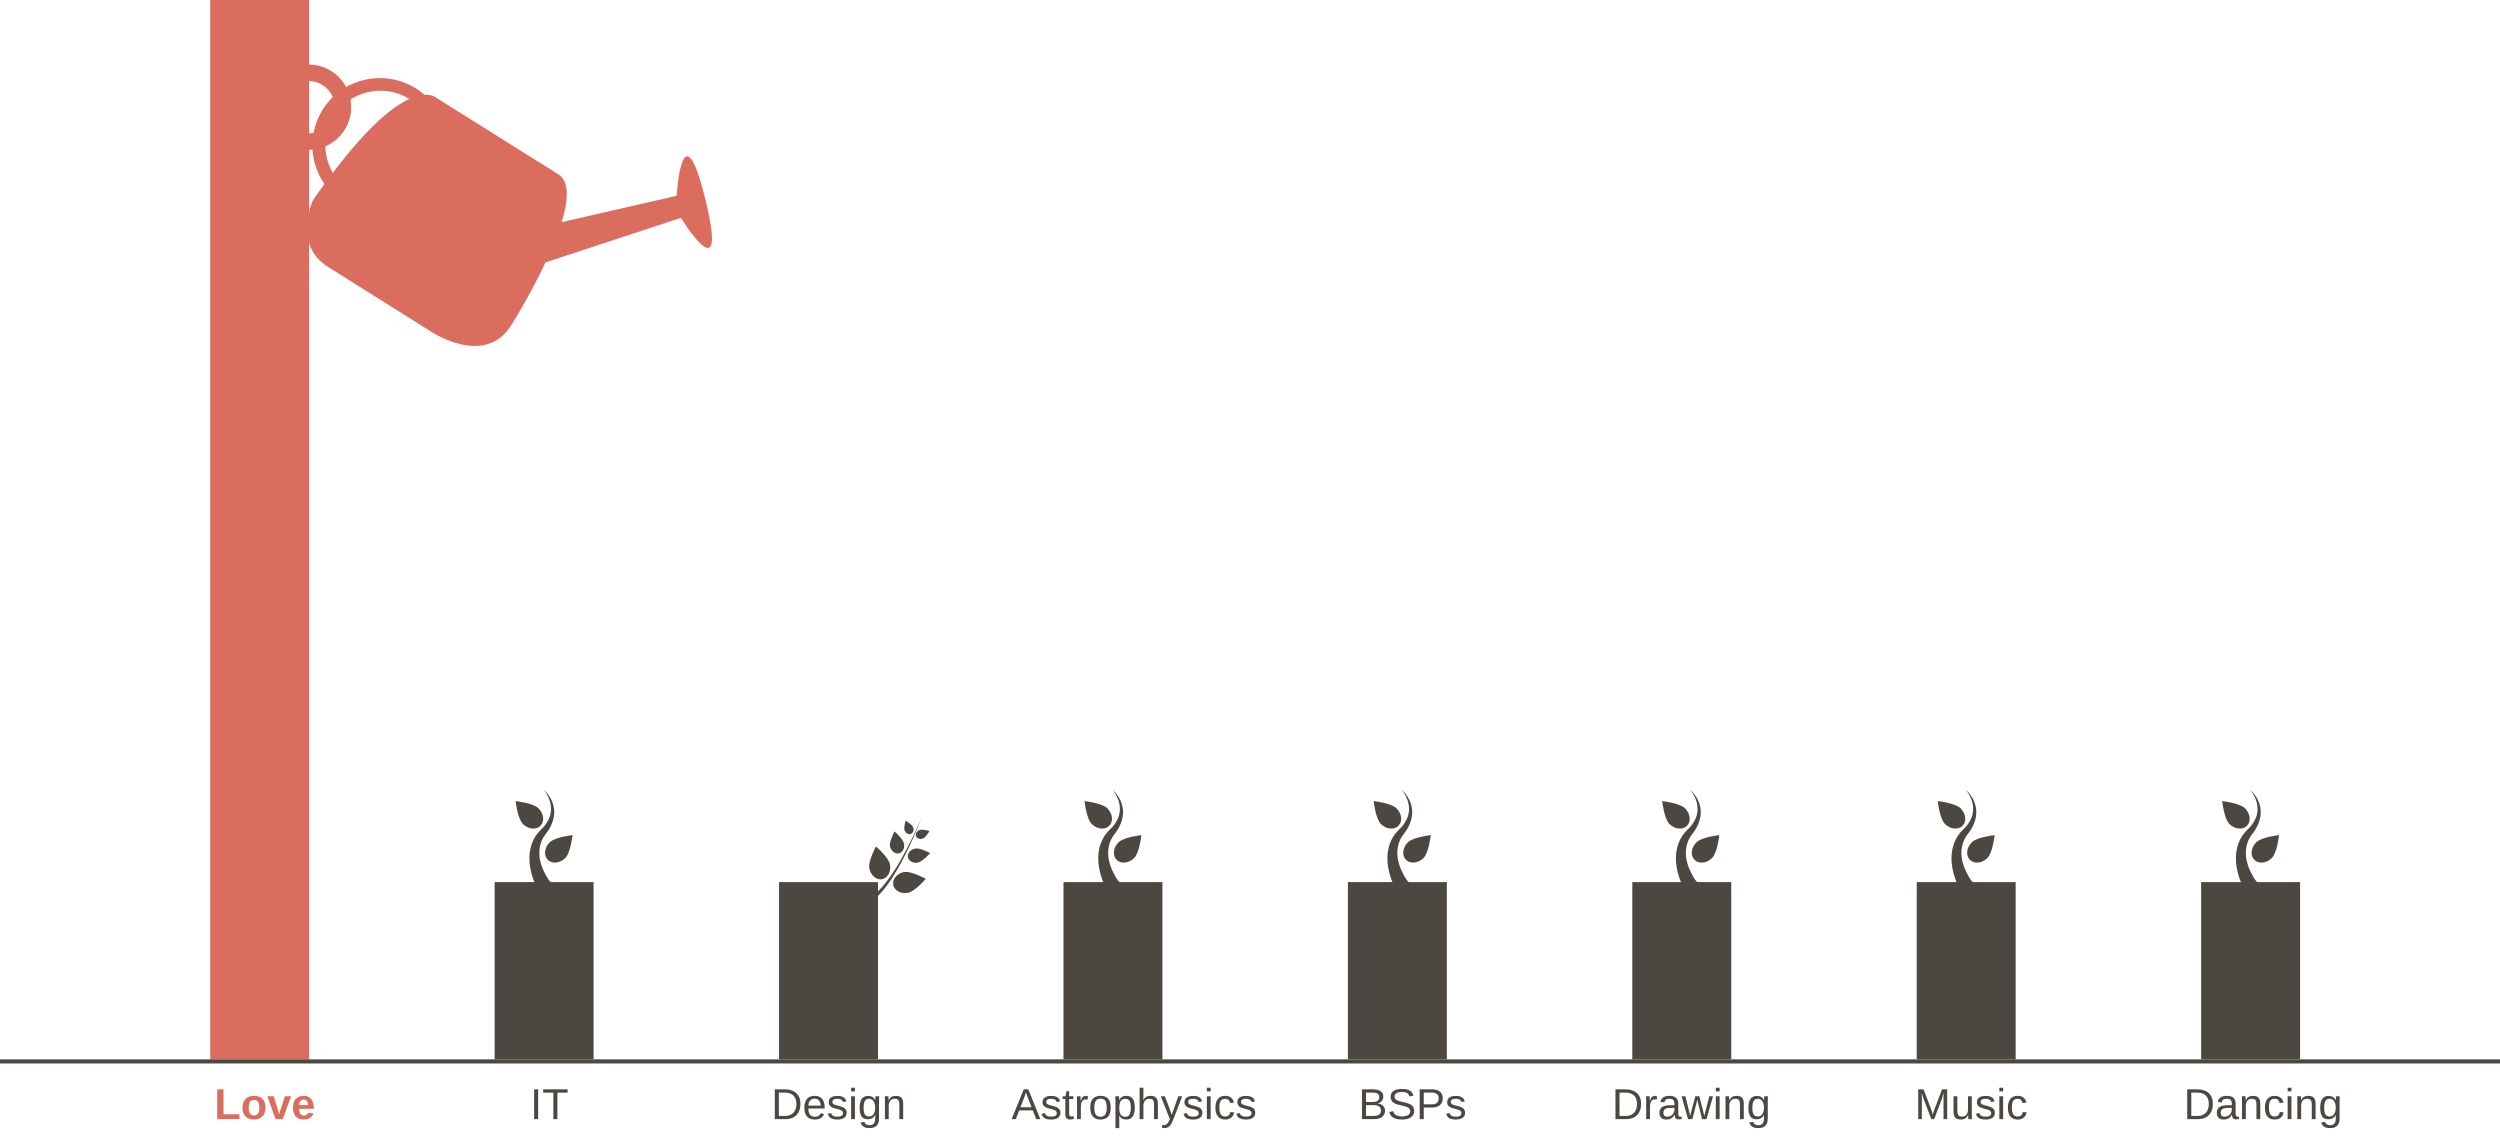
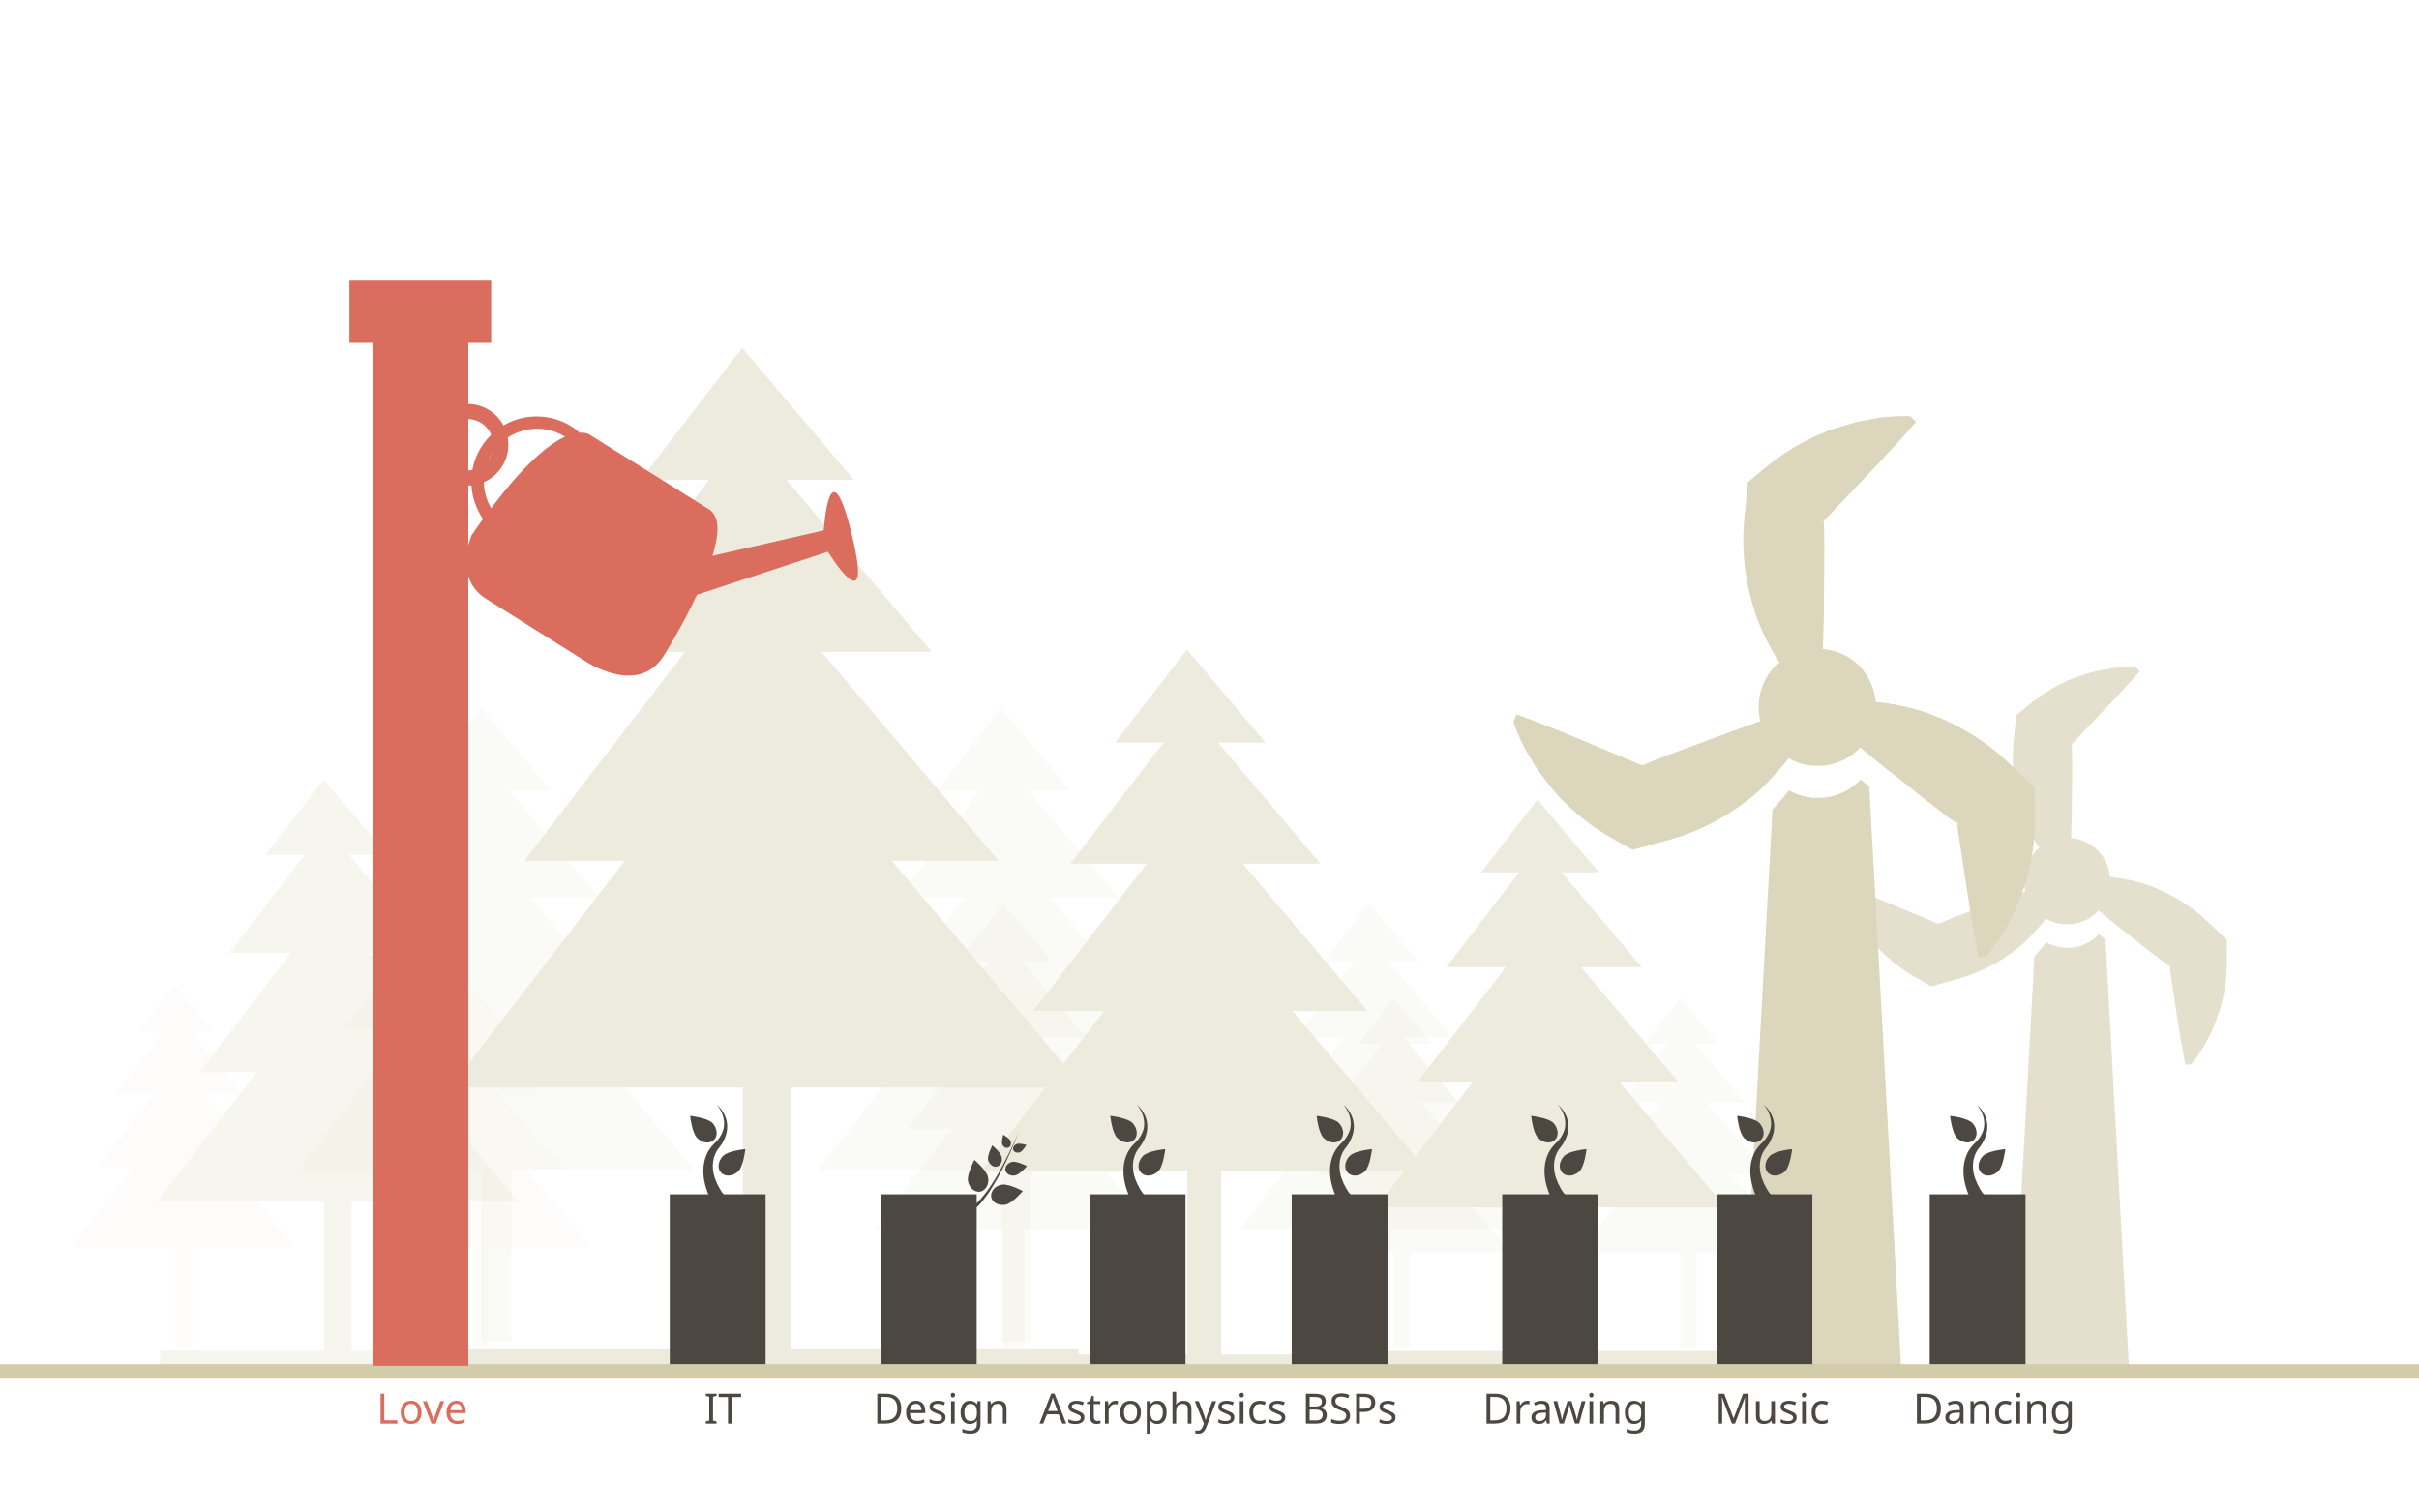
- <svg xmlns="http://www.w3.org/2000/svg" version="1.1" id="Layer_1" x="0px" y="0px" viewBox="0 0 1213 550.8" enable-background="new 0 0 1213 550.8" xml:space="preserve">
+ <svg xmlns="http://www.w3.org/2000/svg" version="1.1" id="Layer_1" x="0px" y="0px" viewBox="0 0 1280 800" enable-background="new 0 0 1280 800" xml:space="preserve">
+   <g>
+     <g opacity="0.25">
+       <g>
+         <polygon fill="#F6F5EE" points="313.6,660.8 277.5,618.1 297.6,618.1 264.2,578.7 285,578.7 257.6,546.3 270.4,546.3     249.3,521.5 230.1,546.3 243.1,546.3 218.2,578.7 238.6,578.7 208.3,618.1 227.2,618.1 194.3,660.8 249.5,660.8 249.5,712.5     258.5,712.5 258.5,660.8    " />
+       </g>
+     </g>
+     <g opacity="0.25">
+       <g>
+         <polygon fill="#F6F5EE" points="156.8,660.8 120.6,618.1 140.7,618.1 107.4,578.7 128.1,578.7 100.8,546.3 113.5,546.3     92.5,521.5 73.3,546.3 86.2,546.3 61.3,578.7 81.7,578.7 51.4,618.1 70.3,618.1 37.5,660.8 92.6,660.8 92.6,712.5 101.6,712.5     101.6,660.8    " />
+       </g>
+     </g>
+     <g>
+       <g>
+         <polygon fill="#F6F5EE" points="274.4,636 216.4,567.5 248.6,567.5 195.2,504.4 228.5,504.4 184.6,452.5 205,452.5 171.2,412.6     140.5,452.5 161.3,452.5 121.3,504.4 154,504.4 105.5,567.5 135.8,567.5 83.1,636 171.4,636 171.4,718.9 186,718.9 186,636     " />
+       </g>
+     </g>
+     <g>
+       <g>
+         <rect x="84.7" y="714.8" fill="#F6F5EE" width="188.1" height="8.1" />
+       </g>
+     </g>
+   </g>
+   <g>
+     <g opacity="0.25">
+       <g>
+         <polygon fill="#EDEBDD" points="803.8,650.3 759.2,597.5 784,597.5 742.8,548.9 768.5,548.9 734.7,508.9 750.4,508.9     724.4,478.2 700.7,508.9 716.7,508.9 686,548.9 711.1,548.9 673.7,597.5 697.1,597.5 656.5,650.3 724.6,650.3 724.6,714.1     735.8,714.1 735.8,650.3    " />
+       </g>
+     </g>
+     <g opacity="0.25">
+       <g>
+         <polygon fill="#EDEBDD" points="610.1,650.3 565.5,597.5 590.3,597.5 549.2,548.9 574.8,548.9 541,508.9 556.8,508.9     530.8,478.2 507.1,508.9 523.1,508.9 492.3,548.9 517.5,548.9 480.1,597.5 503.4,597.5 462.9,650.3 530.9,650.3 530.9,714.1     542.1,714.1 542.1,650.3    " />
+       </g>
+     </g>
+     <g>
+       <g>
+         <polygon fill="#EDEBDD" points="755.3,619.6 683.8,535 723.5,535 657.6,457.1 698.7,457.1 644.5,393 669.7,393 628,343.8     590.1,393 615.7,393 566.4,457.1 606.8,457.1 546.8,535 584.3,535 519.2,619.6 628.3,619.6 628.3,721.9 646.2,721.9 646.2,619.6        " />
+       </g>
+     </g>
+     <g>
+       <g>
+         <rect x="521.1" y="716.9" fill="#EDEBDD" width="232.3" height="10" />
+       </g>
+     </g>
+   </g>
+   <g>
+     <g opacity="0.25">
+       <g>
+         <polygon fill="#EDEBDD" points="951,662.9 916.1,621.7 935.5,621.7 903.3,583.7 923.3,583.7 896.9,552.4 909.2,552.4     888.9,528.4 870.4,552.4 882.8,552.4 858.8,583.7 878.5,583.7 849.2,621.7 867.5,621.7 835.8,662.9 889,662.9 889,712.9     897.8,712.9 897.8,662.9    " />
+       </g>
+     </g>
+     <g opacity="0.25">
+       <g>
+         <polygon fill="#EDEBDD" points="799.5,662.9 764.6,621.7 784,621.7 751.8,583.7 771.8,583.7 745.4,552.4 757.7,552.4     737.4,528.4 718.9,552.4 731.4,552.4 707.3,583.7 727,583.7 697.8,621.7 716,621.7 684.3,662.9 737.5,662.9 737.5,712.9     746.3,712.9 746.3,662.9    " />
+       </g>
+     </g>
+     <g>
+       <g>
+         <polygon fill="#EDEBDD" points="913.1,639 857.1,572.8 888.2,572.8 836.6,511.9 868.7,511.9 826.3,461.7 846.1,461.7     813.5,423.2 783.8,461.7 803.8,461.7 765.3,511.9 796.8,511.9 749.9,572.8 779.2,572.8 728.3,639 813.7,639 813.7,719 827.7,719     827.7,639    " />
+       </g>
+     </g>
+     <g>
+       <g>
+         <rect x="729.9" y="715.1" fill="#EDEBDD" width="181.7" height="7.8" />
+       </g>
+     </g>
+   </g>
+   <g>
+     <g opacity="0.25">
+       <g>
+         <polygon fill="#EDEBDD" points="642.2,619.1 578.9,544.2 614.1,544.2 555.7,475.3 592.1,475.3 544.1,418.5 566.4,418.5     529.5,374.9 495.9,418.5 518.6,418.5 475,475.3 510.7,475.3 457.6,544.2 490.8,544.2 433.2,619.1 529.8,619.1 529.8,709.7     545.7,709.7 545.7,619.1    " />
+       </g>
+     </g>
+     <g opacity="0.25">
+       <g>
+         <polygon fill="#EDEBDD" points="367.4,619.1 304,544.2 339.2,544.2 280.8,475.3 317.2,475.3 269.2,418.5 291.6,418.5     254.7,374.9 221.1,418.5 243.7,418.5 200.1,475.3 235.8,475.3 182.7,544.2 215.9,544.2 158.3,619.1 254.9,619.1 254.9,709.7     270.7,709.7 270.7,619.1    " />
+       </g>
+     </g>
+     <g>
+       <g>
+         <polygon fill="#EDEBDD" points="573.4,575.6 471.9,455.6 528.3,455.6 434.7,345 493,345 416.1,254 451.9,254 392.7,184.1     338.9,254 375.2,254 305.3,345 362.5,345 277.4,455.6 330.6,455.6 238.2,575.6 393.1,575.6 393.1,720.8 418.6,720.8 418.6,575.6        " />
+       </g>
+     </g>
+     <g>
+       <g>
+         <rect x="241" y="713.8" fill="#EDEBDD" width="329.7" height="14.1" />
+       </g>
+     </g>
+   </g>
+   <g>
+     <g>
+       <g>
+         <path fill="#E5E0CD" d="M1110.2,494.9c-7.4,7.5-18.7,8.7-27.5,3.8c-0.3,0.4-0.6,0.8-0.9,1.3c-1.7,2.2-3.5,4.1-5.3,6.1     l-11.9,216.7h61.9l-12.4-225.6c-1.1-0.9-2.3-1.8-3.5-2.8C1110.5,494.6,1110.4,494.8,1110.2,494.9z" />
+       </g>
+     </g>
+     <g>
+       <g>
+         <path fill="#E5E0CD" d="M1095.5,394.8c0.3-0.3,0.6-0.6,0.9-0.9c0-0.4,0-0.8,0-1.2L1095.5,394.8z" />
+       </g>
+     </g>
+     <g>
+       <g>
+         <path fill="#E5E0CD" d="M1148.1,510.2c0.1,0.4,0.1,0.8,0.2,1.2c0.3,0.2,0.6,0.5,1,0.8L1148.1,510.2z" />
+       </g>
+     </g>
+     <g>
+       <g>
+         <path fill="#E5E0CD" d="M1178.4,497.5l-10.4-9.9c-8.8-8.3-19.1-14.5-30.9-19c-5.9-2.1-12.4-3.5-19.3-4.3c-0.4,0-0.9-0.1-1.3-0.1     c-0.5-5.2-2.6-10.4-6.7-14.3c-3.9-3.8-8.8-5.9-13.9-6.3c0.1-5,0.4-10,0.4-15c0-11.6,0.4-23.2,0-34.8c-0.3,0.4-0.6,0.6-0.9,0.9     l0.9-2.1c0,0.4,0,0.8,0,1.2c12-12.8,24.4-25.3,36-38.6l-2.2-2.2c-6.7-0.2-12.4,0.5-17.7,1.6c-5.4,0.9-10.2,2.6-14.9,4.2     c-9.2,3.7-17.1,8.5-24,14.3l-6.6,5.5l-1.4,14.2c-1.2,12,0.2,24,3.9,36c1.9,6,4.8,11.9,8.3,17.9c0.4,0.7,1,1.4,1.5,2.1     c-0.6,0.5-1.2,0.8-1.7,1.4c-5.7,5.8-7.7,14-5.8,21.5c-4.5,1.6-9.1,3.1-13.6,4.8c-10.8,4.1-21.8,7.9-32.5,12.4     c-16.3-6.7-32.3-13.8-48.9-19.8l-1.3,2.9c2.2,6.2,4.8,11.4,7.8,16c2.9,4.7,6.1,8.5,9.3,12.4c6.7,7.3,14,13,21.9,17.4l7.5,4.2     l13.8-3.8c11.7-3.2,22.4-8.7,32.2-16.5c2.9-2.4,5.7-5.1,8.4-8.1c1.8-2,3.6-3.9,5.3-6.1c0.3-0.4,0.6-0.8,0.9-1.3     c8.8,5,20.2,3.8,27.5-3.8c0.1-0.2,0.2-0.3,0.4-0.5c1.2,0.9,2.3,1.9,3.5,2.8c2.3,1.9,4.4,3.7,6.7,5.5c9.2,7.1,18.1,14.6,27.5,21.3     c-0.1-0.4-0.1-0.8-0.2-1.2l1.1,2c-0.3-0.2-0.6-0.5-1-0.8c2.7,17.4,5,34.9,8.4,52.1l3.1-0.4c4.2-5.1,7.2-10.1,9.6-14.9     c2.5-4.9,4.1-9.7,5.7-14.4c2.8-9.4,3.8-18.7,3.5-27.8L1178.4,497.5z" />
+       </g>
+     </g>
+   </g>
+   <g>
+     <g>
+       <g>
+         <path fill="#DCD6BC" d="M983.9,413.2c-10,10.2-25.4,11.8-37.4,5.1c-0.4,0.6-0.8,1.1-1.3,1.8c-2.3,3-4.8,5.6-7.3,8.3l-16.1,294.4     h84.1l-16.8-306.5c-1.6-1.2-3.1-2.5-4.7-3.8C984.2,412.7,984.1,413,983.9,413.2z" />
+       </g>
+     </g>
+     <g>
+       <g>
+         <path fill="#DCD6BC" d="M963.9,277.1c0.4-0.4,0.8-0.8,1.3-1.3c0-0.5,0-1,0-1.6L963.9,277.1z" />
+       </g>
+     </g>
+     <g>
+       <g>
+         <path fill="#DCD6BC" d="M1035.4,434c0.1,0.6,0.1,1.1,0.3,1.7c0.4,0.3,0.8,0.7,1.3,1L1035.4,434z" />
+       </g>
+     </g>
+     <g>
+       <g>
+         <path fill="#DCD6BC" d="M1076.5,416.7l-14.1-13.4c-11.9-11.2-25.9-19.8-41.9-25.7c-8-2.9-16.8-4.8-26.2-5.9     c-0.6,0-1.2-0.1-1.7-0.1c-0.7-7.1-3.6-14.1-9.1-19.5c-5.3-5.2-12-8-18.9-8.6c0.1-6.8,0.5-13.6,0.5-20.4c0-15.7,0.5-31.5,0-47.3     c-0.4,0.5-0.8,0.8-1.3,1.3l1.2-2.9c0,0.6,0,1.1,0,1.6c16.3-17.4,33.2-34.4,48.9-52.5l-3-3c-9-0.3-16.9,0.6-24.1,2.2     c-7.3,1.3-13.8,3.6-20.2,5.8c-12.5,5-23.2,11.5-32.7,19.4l-9,7.5l-1.9,19.4c-1.6,16.3,0.3,32.6,5.4,48.8     c2.6,8.1,6.5,16.2,11.3,24.4c0.6,1,1.4,1.9,2,2.8c-0.8,0.7-1.6,1.1-2.3,1.9c-7.8,7.9-10.4,19.1-7.9,29.2     c-6.1,2.2-12.3,4.3-18.4,6.6c-14.7,5.6-29.6,10.7-44.1,16.8c-22.1-9.1-43.9-18.8-66.5-27l-1.7,3.9c2.9,8.5,6.6,15.5,10.5,21.7     c3.9,6.4,8.3,11.6,12.6,16.8c9.1,9.9,19.1,17.6,29.8,23.6l10.1,5.7l18.8-5.1c15.8-4.3,30.4-11.9,43.8-22.4c4-3.2,7.8-7,11.4-10.9     c2.5-2.7,4.9-5.4,7.3-8.3c0.4-0.6,0.9-1.1,1.3-1.8c12,6.8,27.4,5.1,37.4-5.1c0.2-0.2,0.3-0.4,0.5-0.6c1.6,1.3,3.2,2.5,4.7,3.8     c3.1,2.6,6,5.1,9.1,7.5c12.5,9.6,24.6,19.8,37.4,29c-0.1-0.6-0.2-1.1-0.3-1.7l1.6,2.7c-0.5-0.3-0.9-0.7-1.3-1     c3.7,23.6,6.8,47.4,11.4,70.8l4.3-0.6c5.7-6.9,9.8-13.7,13.1-20.2c3.4-6.6,5.6-13.1,7.8-19.6c3.7-12.8,5.2-25.4,4.7-37.7     L1076.5,416.7z" />
+       </g>
+     </g>
+   </g>
  <g id="interested-in-dancing">
-     <rect x="1068" y="428" fill="#4D4741" width="48" height="86" />
-     <g>
-       <text transform="matrix(1 0 0 1 1059.527 543)" fill="#4D4741" font-family="Segoe UI, Calibri, Arial, san-serif" font-size="21">Dancing</text>
-     </g>
-     <g>
-       <g>
-         <g>
-           <g>
-             <path fill="#4D4741" d="M1096.1,429l-1.5-1.6c-1-1.3-2-3.1-2.8-4.8c-0.8-1.7-1.4-3.5-1.8-5.4c-0.7-3.7-0.3-7.5,1.6-10.8       c0.5-0.9,1-1.5,1.7-2.4c0.7-0.9,1.3-1.9,1.8-2.9c1-2,1.7-4.2,1.8-6.5c0.2-4.6-2.1-8.7-5.2-11.5c2.7,3.2,4.2,7.5,3.5,11.4       c-0.3,1.9-1.2,3.7-2.3,5.3c-0.6,0.8-1.2,1.6-1.9,2.2c-0.7,0.7-1.6,1.6-2.3,2.5c-2.9,3.7-4.1,8.6-3.8,13.3       c0.1,2.3,0.6,4.6,1.2,6.8c0.5,1.6,1,3.1,1.7,4.6h-5.8v2.4h19.3v-2.4h-5C1096.2,429.3,1096.2,429.2,1096.1,429z" />
-           </g>
-         </g>
-         <g>
-           <g>
-             <path fill="#4D4741" d="M1094.7,408.7c-2.6,2.6-3,6.4-0.9,8.5c2.1,2.1,5.9,1.7,8.5-0.9c2.6-2.6,3.5-11.1,3.5-11.1       S1097.3,406.1,1094.7,408.7z" />
-           </g>
-         </g>
-         <g>
-           <g>
-             <path fill="#4D4741" d="M1090.2,400.7c2.1-2.1,1.7-5.9-0.9-8.5c-2.6-2.6-11.1-3.5-11.1-3.5s0.9,8.5,3.5,11.1       C1084.3,402.4,1088.1,402.8,1090.2,400.7z" />
+     <rect x="1021.1" y="632.1" fill="#4D4741" width="50.7" height="90.8" />
+     <g>
+       <text transform="matrix(1 0 0 1 1012.175 753.4795)" fill="#4D4741" font-family="'Calibri-Light'" font-size="22.16">Dancing</text>
+     </g>
+     <g>
+       <g>
+         <g>
+           <g>
+             <path fill="#4D4741" d="M1050.8,633.2l-1.6-1.7c-1.1-1.4-2.1-3.3-3-5.1c-0.8-1.8-1.5-3.7-1.9-5.7c-0.7-3.9-0.3-7.9,1.7-11.4       c0.5-0.9,1.1-1.6,1.8-2.5c0.7-0.9,1.4-2,1.9-3.1c1.1-2.1,1.8-4.4,1.9-6.9c0.2-4.9-2.2-9.2-5.5-12.1c2.8,3.4,4.4,7.9,3.7,12       c-0.3,2-1.3,3.9-2.4,5.6c-0.6,0.8-1.3,1.7-2,2.3c-0.7,0.7-1.7,1.7-2.4,2.6c-3.1,3.9-4.3,9.1-4,14c0.1,2.4,0.6,4.9,1.3,7.2       c0.5,1.7,1.1,3.3,1.8,4.9h-6.1v2.5h20.4v-2.5h-5.3C1050.9,633.5,1050.9,633.4,1050.8,633.2z" />
+           </g>
+         </g>
+         <g>
+           <g>
+             <path fill="#4D4741" d="M1049.3,611.8c-2.7,2.7-3.2,6.8-0.9,9s6.2,1.8,9-0.9c2.7-2.7,3.7-11.7,3.7-11.7S1052,609,1049.3,611.8z       " />
+           </g>
+         </g>
+         <g>
+           <g>
+             <path fill="#4D4741" d="M1044.5,603.3c2.2-2.2,1.8-6.2-0.9-9c-2.7-2.7-11.7-3.7-11.7-3.7s0.9,9,3.7,11.7       S1042.3,605.5,1044.5,603.3z" />
          </g>
        </g>
      </g>
    </g>
  </g>
  <g id="interested-in-music">
-     <rect x="930" y="428" fill="#4D4741" width="48" height="86" />
-     <g>
-       <text transform="matrix(1 0 0 1 929 543)" fill="#4D4741" font-family="Segoe UI, Calibri, Arial, san-serif" font-size="21">Music</text>
-     </g>
-     <g>
-       <g>
-         <g>
-           <g>
-             <path fill="#4D4741" d="M958.1,429l-1.5-1.6c-1-1.3-2-3.1-2.8-4.8c-0.8-1.7-1.4-3.5-1.8-5.4c-0.7-3.7-0.3-7.5,1.6-10.8       c0.5-0.9,1-1.5,1.7-2.4c0.7-0.9,1.3-1.9,1.8-2.9c1-2,1.7-4.2,1.8-6.5c0.2-4.6-2.1-8.7-5.2-11.5c2.7,3.2,4.2,7.5,3.5,11.4       c-0.3,1.9-1.2,3.7-2.3,5.3c-0.6,0.8-1.2,1.6-1.9,2.2c-0.7,0.7-1.6,1.6-2.3,2.5c-2.9,3.7-4.1,8.6-3.8,13.3       c0.1,2.3,0.6,4.6,1.2,6.8c0.5,1.6,1,3.1,1.7,4.6H944v2.4h19.3v-2.4h-5C958.2,429.3,958.2,429.2,958.1,429z" />
-           </g>
-         </g>
-         <g>
-           <g>
-             <path fill="#4D4741" d="M956.7,408.7c-2.6,2.6-3,6.4-0.9,8.5c2.1,2.1,5.9,1.7,8.5-0.9c2.6-2.6,3.5-11.1,3.5-11.1       S959.3,406.1,956.7,408.7z" />
-           </g>
-         </g>
-         <g>
-           <g>
-             <path fill="#4D4741" d="M952.2,400.7c2.1-2.1,1.7-5.9-0.9-8.5c-2.6-2.6-11.1-3.5-11.1-3.5s0.9,8.5,3.5,11.1       C946.3,402.4,950.1,402.8,952.2,400.7z" />
+     <rect x="908.3" y="632.1" fill="#4D4741" width="50.7" height="90.8" />
+     <g>
+       <text transform="matrix(1 0 0 1 907.2908 753.4795)" fill="#4D4741" font-family="'Calibri-Light'" font-size="22.16">Music</text>
+     </g>
+     <g>
+       <g>
+         <g>
+           <g>
+             <path fill="#4D4741" d="M938,633.2l-1.6-1.7c-1.1-1.4-2.1-3.3-3-5.1c-0.8-1.8-1.5-3.7-1.9-5.7c-0.7-3.9-0.3-7.9,1.7-11.4       c0.5-0.9,1.1-1.6,1.8-2.5c0.7-0.9,1.4-2,1.9-3.1c1.1-2.1,1.8-4.4,1.9-6.9c0.2-4.9-2.2-9.2-5.5-12.1c2.8,3.4,4.4,7.9,3.7,12       c-0.3,2-1.3,3.9-2.4,5.6c-0.6,0.8-1.3,1.7-2,2.3c-0.7,0.7-1.7,1.7-2.4,2.6c-3.1,3.9-4.3,9.1-4,14c0.1,2.4,0.6,4.9,1.3,7.2       c0.5,1.7,1.1,3.3,1.8,4.9h-6.1v2.5h20.4v-2.5h-5.3C938.1,633.5,938.1,633.4,938,633.2z" />
+           </g>
+         </g>
+         <g>
+           <g>
+             <path fill="#4D4741" d="M936.5,611.8c-2.7,2.7-3.2,6.8-0.9,9c2.2,2.2,6.2,1.8,9-0.9c2.7-2.7,3.7-11.7,3.7-11.7       S939.3,609,936.5,611.8z" />
+           </g>
+         </g>
+         <g>
+           <g>
+             <path fill="#4D4741" d="M931.8,603.3c2.2-2.2,1.8-6.2-0.9-9c-2.7-2.7-11.7-3.7-11.7-3.7s0.9,9,3.7,11.7       S929.6,605.5,931.8,603.3z" />
          </g>
        </g>
      </g>
    </g>
  </g>
  <g id="interested-in-drawing">
-     <rect x="792" y="428" fill="#4D4741" width="48" height="86" />
-     <g>
-       <text transform="matrix(1 0 0 1 782.1064 543)" fill="#4D4741" font-family="Segoe UI, Calibri, Arial, san-serif" font-size="21">Drawing</text>
-     </g>
-     <g>
-       <g>
-         <g>
-           <g>
-             <path fill="#4D4741" d="M824.4,429l-1.5-1.6c-1-1.3-2-3.1-2.8-4.8c-0.8-1.7-1.4-3.5-1.8-5.4c-0.7-3.7-0.3-7.5,1.6-10.8       c0.5-0.9,1-1.5,1.7-2.4c0.7-0.9,1.3-1.9,1.8-2.9c1-2,1.7-4.2,1.8-6.5c0.2-4.6-2.1-8.7-5.2-11.5c2.7,3.2,4.2,7.5,3.5,11.4       c-0.3,1.9-1.2,3.7-2.3,5.3c-0.6,0.8-1.2,1.6-1.9,2.2c-0.7,0.7-1.6,1.6-2.3,2.5c-2.9,3.7-4.1,8.6-3.8,13.3       c0.1,2.3,0.6,4.6,1.2,6.8c0.5,1.6,1,3.1,1.7,4.6h-5.8v2.4h19.3v-2.4h-5C824.6,429.3,824.5,429.2,824.4,429z" />
-           </g>
-         </g>
-         <g>
-           <g>
-             <path fill="#4D4741" d="M823.1,408.7c-2.6,2.6-3,6.4-0.9,8.5c2.1,2.1,5.9,1.7,8.5-0.9c2.6-2.6,3.5-11.1,3.5-11.1       S825.7,406.1,823.1,408.7z" />
-           </g>
-         </g>
-         <g>
-           <g>
-             <path fill="#4D4741" d="M818.5,400.7c2.1-2.1,1.7-5.9-0.9-8.5c-2.6-2.6-11.1-3.5-11.1-3.5s0.9,8.5,3.5,11.1       C812.6,402.4,816.4,402.8,818.5,400.7z" />
+     <rect x="794.9" y="632.1" fill="#4D4741" width="50.7" height="90.8" />
+     <g>
+       <text transform="matrix(1 0 0 1 784.4384 753.4795)" fill="#4D4741" font-family="'Calibri-Light'" font-size="22.16">Drawing</text>
+     </g>
+     <g>
+       <g>
+         <g>
+           <g>
+             <path fill="#4D4741" d="M829.1,633.2l-1.6-1.7c-1.1-1.4-2.1-3.3-3-5.1c-0.8-1.8-1.5-3.7-1.9-5.7c-0.7-3.9-0.3-7.9,1.7-11.4       c0.5-0.9,1.1-1.6,1.8-2.5c0.7-0.9,1.4-2,1.9-3.1c1.1-2.1,1.8-4.4,1.9-6.9c0.2-4.9-2.2-9.2-5.5-12.1c2.8,3.4,4.4,7.9,3.7,12       c-0.3,2-1.3,3.9-2.4,5.6c-0.6,0.8-1.3,1.7-2,2.3c-0.7,0.7-1.7,1.7-2.4,2.6c-3.1,3.9-4.3,9.1-4,14c0.1,2.4,0.6,4.9,1.3,7.2       c0.5,1.7,1.1,3.3,1.8,4.9h-6.1v2.5h20.4v-2.5h-5.3C829.3,633.5,829.2,633.4,829.1,633.2z" />
+           </g>
+         </g>
+         <g>
+           <g>
+             <path fill="#4D4741" d="M827.7,611.8c-2.7,2.7-3.2,6.8-0.9,9c2.2,2.2,6.2,1.8,9-0.9c2.7-2.7,3.7-11.7,3.7-11.7       S830.4,609,827.7,611.8z" />
+           </g>
+         </g>
+         <g>
+           <g>
+             <path fill="#4D4741" d="M822.8,603.3c2.2-2.2,1.8-6.2-0.9-9c-2.7-2.7-11.7-3.7-11.7-3.7s0.9,9,3.7,11.7       S820.6,605.5,822.8,603.3z" />
          </g>
        </g>
      </g>
    </g>
  </g>
  <g id="interested-in-bsps">
-     <rect x="654" y="428" fill="#4D4741" width="48" height="86" />
-     <g>
-       <text transform="matrix(1 0 0 1 659.1064 543)" fill="#4D4741" font-family="Segoe UI, Calibri, Arial, san-serif" font-size="21">BSPs</text>
-     </g>
-     <g>
-       <g>
-         <g>
-           <g>
-             <path fill="#4D4741" d="M684.4,429l-1.5-1.6c-1-1.3-2-3.1-2.8-4.8c-0.8-1.7-1.4-3.5-1.8-5.4c-0.7-3.7-0.3-7.5,1.6-10.8       c0.5-0.9,1-1.5,1.7-2.4c0.7-0.9,1.3-1.9,1.8-2.9c1-2,1.7-4.2,1.8-6.5c0.2-4.6-2.1-8.7-5.2-11.5c2.7,3.2,4.2,7.5,3.5,11.4       c-0.3,1.9-1.2,3.7-2.3,5.3c-0.6,0.8-1.2,1.6-1.9,2.2c-0.7,0.7-1.6,1.6-2.3,2.5c-2.9,3.7-4.1,8.6-3.8,13.3       c0.1,2.3,0.6,4.6,1.2,6.8c0.5,1.6,1,3.1,1.7,4.6h-5.8v2.4h19.3v-2.4h-5C684.6,429.3,684.5,429.2,684.4,429z" />
-           </g>
-         </g>
-         <g>
-           <g>
-             <path fill="#4D4741" d="M683.1,408.7c-2.6,2.6-3,6.4-0.9,8.5c2.1,2.1,5.9,1.7,8.5-0.9c2.6-2.6,3.5-11.1,3.5-11.1       S685.7,406.1,683.1,408.7z" />
-           </g>
-         </g>
-         <g>
-           <g>
-             <path fill="#4D4741" d="M678.5,400.7c2.1-2.1,1.7-5.9-0.9-8.5c-2.6-2.6-11.1-3.5-11.1-3.5s0.9,8.5,3.5,11.1       C672.6,402.4,676.4,402.8,678.5,400.7z" />
+     <rect x="683.5" y="632.1" fill="#4D4741" width="50.7" height="90.8" />
+     <g>
+       <text transform="matrix(1 0 0 1 688.8615 753.4795)" fill="#4D4741" font-family="'Calibri-Light'" font-size="22.16">BSPs</text>
+     </g>
+     <g>
+       <g>
+         <g>
+           <g>
+             <path fill="#4D4741" d="M715.6,633.2l-1.6-1.7c-1.1-1.4-2.1-3.3-3-5.1c-0.8-1.8-1.5-3.7-1.9-5.7c-0.7-3.9-0.3-7.9,1.7-11.4       c0.5-0.9,1.1-1.6,1.8-2.5c0.7-0.9,1.4-2,1.9-3.1c1.1-2.1,1.8-4.4,1.9-6.9c0.2-4.9-2.2-9.2-5.5-12.1c2.8,3.4,4.4,7.9,3.7,12       c-0.3,2-1.3,3.9-2.4,5.6c-0.6,0.8-1.3,1.7-2,2.3c-0.7,0.7-1.7,1.7-2.4,2.6c-3.1,3.9-4.3,9.1-4,14c0.1,2.4,0.6,4.9,1.3,7.2       c0.5,1.7,1.1,3.3,1.8,4.9h-6.1v2.5H721v-2.5h-5.3C715.8,633.5,715.7,633.4,715.6,633.2z" />
+           </g>
+         </g>
+         <g>
+           <g>
+             <path fill="#4D4741" d="M714.2,611.8c-2.7,2.7-3.2,6.8-0.9,9c2.2,2.2,6.2,1.8,9-0.9c2.7-2.7,3.7-11.7,3.7-11.7       S716.9,609,714.2,611.8z" />
+           </g>
+         </g>
+         <g>
+           <g>
+             <path fill="#4D4741" d="M709.3,603.3c2.2-2.2,1.8-6.2-0.9-9c-2.7-2.7-11.7-3.7-11.7-3.7s0.9,9,3.7,11.7       S707.1,605.5,709.3,603.3z" />
          </g>
        </g>
      </g>
    </g>
  </g>
  <g id="interested-in-astrophysics">
-     <rect x="516" y="428" fill="#4D4741" width="48" height="86" />
-     <g>
-       <text transform="matrix(1 0 0 1 490.7896 543)" fill="#4D4741" font-family="Segoe UI, Calibri, Arial, san-serif" font-size="21">Astrophysics</text>
-     </g>
-     <g>
-       <g>
-         <g>
-           <g>
-             <path fill="#4D4741" d="M544.1,429l-1.5-1.6c-1-1.3-2-3.1-2.8-4.8c-0.8-1.7-1.4-3.5-1.8-5.4c-0.7-3.7-0.3-7.5,1.6-10.8       c0.5-0.9,1-1.5,1.7-2.4c0.7-0.9,1.3-1.9,1.8-2.9c1-2,1.7-4.2,1.8-6.5c0.2-4.6-2.1-8.7-5.2-11.5c2.7,3.2,4.2,7.5,3.5,11.4       c-0.3,1.9-1.2,3.7-2.3,5.3c-0.6,0.8-1.2,1.6-1.9,2.2c-0.7,0.7-1.6,1.6-2.3,2.5c-2.9,3.7-4.1,8.6-3.8,13.3       c0.1,2.3,0.6,4.6,1.2,6.8c0.5,1.6,1,3.1,1.7,4.6H530v2.4h19.3v-2.4h-5C544.2,429.3,544.2,429.2,544.1,429z" />
-           </g>
-         </g>
-         <g>
-           <g>
-             <path fill="#4D4741" d="M542.7,408.7c-2.6,2.6-3,6.4-0.9,8.5c2.1,2.1,5.9,1.7,8.5-0.9c2.6-2.6,3.5-11.1,3.5-11.1       S545.3,406.1,542.7,408.7z" />
-           </g>
-         </g>
-         <g>
-           <g>
-             <path fill="#4D4741" d="M538.2,400.7c2.1-2.1,1.7-5.9-0.9-8.5c-2.6-2.6-11.1-3.5-11.1-3.5s0.9,8.5,3.5,11.1       C532.3,402.4,536.1,402.8,538.2,400.7z" />
+     <rect x="576.6" y="632.1" fill="#4D4741" width="50.7" height="90.8" />
+     <g>
+       <text transform="matrix(1 0 0 1 550.0226 753.4795)" fill="#4D4741" font-family="'Calibri-Light'" font-size="22.16">Astrophysics</text>
+     </g>
+     <g>
+       <g>
+         <g>
+           <g>
+             <path fill="#4D4741" d="M606.3,633.2l-1.6-1.7c-1.1-1.4-2.1-3.3-3-5.1c-0.8-1.8-1.5-3.7-1.9-5.7c-0.7-3.9-0.3-7.9,1.7-11.4       c0.5-0.9,1.1-1.6,1.8-2.5c0.7-0.9,1.4-2,1.9-3.1c1.1-2.1,1.8-4.4,1.9-6.9c0.2-4.9-2.2-9.2-5.5-12.1c2.8,3.4,4.4,7.9,3.7,12       c-0.3,2-1.3,3.9-2.4,5.6c-0.6,0.8-1.3,1.7-2,2.3c-0.7,0.7-1.7,1.7-2.4,2.6c-3.1,3.9-4.3,9.1-4,14c0.1,2.4,0.6,4.9,1.3,7.2       c0.5,1.7,1.1,3.3,1.8,4.9h-6.1v2.5h20.4v-2.5h-5.3C606.4,633.5,606.4,633.4,606.3,633.2z" />
+           </g>
+         </g>
+         <g>
+           <g>
+             <path fill="#4D4741" d="M604.8,611.8c-2.7,2.7-3.2,6.8-0.9,9s6.2,1.8,9-0.9c2.7-2.7,3.7-11.7,3.7-11.7S607.5,609,604.8,611.8z" />
+           </g>
+         </g>
+         <g>
+           <g>
+             <path fill="#4D4741" d="M600.1,603.3c2.2-2.2,1.8-6.2-0.9-9c-2.7-2.7-11.7-3.7-11.7-3.7s0.9,9,3.7,11.7       S597.8,605.5,600.1,603.3z" />
          </g>
        </g>
      </g>
    </g>
  </g>
  <g id="interested-in-design">
-     <rect x="378" y="428" fill="#4D4741" width="48" height="86" />
-     <g>
-       <text transform="matrix(1 0 0 1 374.2192 543)" fill="#4D4741" font-family="Segoe UI, Calibri, Arial, san-serif" font-size="21">Design</text>
-     </g>
-     <g>
-       <g>
-         <g>
-           <g>
-             <path fill="#4D4741" d="M438.7,423.1c-3.4,0.6-5.8,3.4-5.3,6.2c0.5,2.8,3.7,4.5,7.1,3.9c3.4-0.6,8.7-6.8,8.7-6.8       S442.1,422.5,438.7,423.1z" />
-           </g>
-         </g>
-         <g>
-           <g>
-             <path fill="#4D4741" d="M445.4,418.5c2.3-0.4,5.9-4.6,5.9-4.6s-4.9-2.6-7.2-2.2c-2.3,0.4-3.9,2.3-3.6,4.2       C440.9,417.8,443.1,419,445.4,418.5z" />
-           </g>
-         </g>
-         <g>
-           <g>
-             <path fill="#4D4741" d="M436,414.1c1.9-0.4,3.1-2.5,2.6-4.8c-0.4-2.3-4.6-5.9-4.6-5.9s-2.6,4.9-2.2,7.2       C432.3,412.8,434.1,414.4,436,414.1z" />
-           </g>
-         </g>
-         <g>
-           <g>
-             <path fill="#4D4741" d="M447.9,406.8c1.4-0.6,3.1-3.6,3.1-3.6s-3.4-1-4.8-0.5c-1.4,0.6-2.2,1.9-1.7,3.1       C445,406.9,446.5,407.4,447.9,406.8z" />
-           </g>
-         </g>
-         <g>
-           <g>
-             <path fill="#4D4741" d="M438.9,402.9c0.6,1.4,1.9,2.2,3.1,1.7c1.1-0.5,1.6-2,1-3.3c-0.6-1.4-3.6-3.1-3.6-3.1       S438.4,401.5,438.9,402.9z" />
-           </g>
-         </g>
-         <g>
-           <g>
-             <path fill="#4D4741" d="M431.8,419.4c-0.6-3.4-6.8-8.7-6.8-8.7s-3.9,7.2-3.2,10.6c0.6,3.4,3.4,5.8,6.2,5.3       C430.7,426,432.5,422.8,431.8,419.4z" />
-           </g>
-         </g>
-         <g>
-           <g>
-             <path fill="#4D4741" d="M447.1,397c-3,6.7-6.2,13.4-9.8,19.8c-1.8,3.2-3.7,6.3-5.9,9.3c-1.1,1.5-2.2,2.9-3.4,4.3       c-1.2,1.3-2.5,2.7-3.8,3.5l0.8,1.4c1.8-1.2,2.9-2.6,4.1-4.1c1.2-1.5,2.3-3,3.3-4.5c2-3.1,3.9-6.3,5.6-9.6       C441.4,410.6,444.4,403.8,447.1,397z" />
+     <rect x="466.1" y="632.1" fill="#4D4741" width="50.7" height="90.8" />
+     <g>
+       <text transform="matrix(1 0 0 1 462.0618 753.4795)" fill="#4D4741" font-family="'Calibri-Light'" font-size="22.16">Design</text>
+     </g>
+     <g>
+       <g>
+         <g>
+           <g>
+             <path fill="#4D4741" d="M530.1,627c-3.6,0.6-6.1,3.6-5.6,6.5c0.5,3,3.9,4.7,7.5,4.1c3.6-0.6,9.2-7.2,9.2-7.2       S533.7,626.3,530.1,627z" />
+           </g>
+         </g>
+         <g>
+           <g>
+             <path fill="#4D4741" d="M537.2,622.1c2.4-0.4,6.2-4.9,6.2-4.9s-5.2-2.7-7.6-2.3c-2.4,0.4-4.1,2.4-3.8,4.4       C532.4,621.4,534.7,622.6,537.2,622.1z" />
+           </g>
+         </g>
+         <g>
+           <g>
+             <path fill="#4D4741" d="M527.3,617.5c2-0.4,3.3-2.6,2.7-5.1c-0.4-2.4-4.9-6.2-4.9-6.2s-2.7,5.2-2.3,7.6       C523.4,616.1,525.3,617.8,527.3,617.5z" />
+           </g>
+         </g>
+         <g>
+           <g>
+             <path fill="#4D4741" d="M539.8,609.8c1.5-0.6,3.3-3.8,3.3-3.8s-3.6-1.1-5.1-0.5c-1.5,0.6-2.3,2-1.8,3.3       C536.8,609.9,538.3,610.4,539.8,609.8z" />
+           </g>
+         </g>
+         <g>
+           <g>
+             <path fill="#4D4741" d="M530.3,605.6c0.6,1.5,2,2.3,3.3,1.8c1.2-0.5,1.7-2.1,1.1-3.5c-0.6-1.5-3.8-3.3-3.8-3.3       S529.8,604.2,530.3,605.6z" />
+           </g>
+         </g>
+         <g>
+           <g>
+             <path fill="#4D4741" d="M522.8,623.1c-0.6-3.6-7.2-9.2-7.2-9.2s-4.1,7.6-3.4,11.2c0.6,3.6,3.6,6.1,6.5,5.6       C521.7,630,523.6,626.6,522.8,623.1z" />
+           </g>
+         </g>
+         <g>
+           <g>
+             <path fill="#4D4741" d="M539,599.4c-3.2,7.1-6.5,14.1-10.3,20.9c-1.9,3.4-3.9,6.6-6.2,9.8c-1.2,1.6-2.3,3.1-3.6,4.5       c-1.3,1.4-2.6,2.8-4,3.7l0.8,1.5c1.9-1.3,3.1-2.7,4.3-4.3c1.3-1.6,2.4-3.2,3.5-4.7c2.1-3.3,4.1-6.6,5.9-10.1       C533,613.8,536.1,606.6,539,599.4z" />
          </g>
        </g>
      </g>
    </g>
  </g>
  <g id="interested-in-it">
-     <rect x="240" y="428" fill="#4D4741" width="48" height="86" />
-     <g>
-       <text transform="matrix(1 0 0 1 257.2192 543)" fill="#4D4741" font-family="Segoe UI, Calibri, Arial, san-serif" font-size="21">IT</text>
-     </g>
-     <g>
-       <g>
-         <g>
-           <g>
-             <path fill="#4D4741" d="M268.1,429l-1.5-1.6c-1-1.3-2-3.1-2.8-4.8c-0.8-1.7-1.4-3.5-1.8-5.4c-0.7-3.7-0.3-7.5,1.6-10.8       c0.5-0.9,1-1.5,1.7-2.4c0.7-0.9,1.3-1.9,1.8-2.9c1-2,1.7-4.2,1.8-6.5c0.2-4.6-2.1-8.7-5.2-11.5c2.7,3.2,4.2,7.5,3.5,11.4       c-0.3,1.9-1.2,3.7-2.3,5.3c-0.6,0.8-1.2,1.6-1.9,2.2c-0.7,0.7-1.6,1.6-2.3,2.5c-2.9,3.7-4.1,8.6-3.8,13.3       c0.1,2.3,0.6,4.6,1.2,6.8c0.5,1.6,1,3.1,1.7,4.6H254v2.4h19.3v-2.4h-5C268.2,429.3,268.2,429.2,268.1,429z" />
-           </g>
-         </g>
-         <g>
-           <g>
-             <path fill="#4D4741" d="M266.7,408.7c-2.6,2.6-3,6.4-0.9,8.5c2.1,2.1,5.9,1.7,8.5-0.9c2.6-2.6,3.5-11.1,3.5-11.1       S269.3,406.1,266.7,408.7z" />
-           </g>
-         </g>
-         <g>
-           <g>
-             <path fill="#4D4741" d="M262.2,400.7c2.1-2.1,1.7-5.9-0.9-8.5c-2.6-2.6-11.1-3.5-11.1-3.5s0.9,8.5,3.5,11.1       C256.3,402.4,260.1,402.8,262.2,400.7z" />
-           </g>
-         </g>
-       </g>
-     </g>
-   </g>
-   <g id="interested-in-love">
-     <rect x="102" fill="#DA6D5E" width="48" height="514" />
-     <g>
-       <text transform="matrix(1 0 0 1 104 543)" fill="#DA6D5E" font-family="Segoe UI, Calibri, Arial, san-serif" font-size="21" font-weight="bold">Love</text>
-     </g>
-     <g>
-       <g>
-         <g>
-           <g>
-             <path fill="#DA6D5E" d="M157.4,89.3c-1.9,2.6-3.8,5.2-5.7,8.1c0,0-9.7,21.3,7.3,32c17,10.7,49.2,30.9,49.2,30.9       s26.6,18.5,39.8-2.4c0,0,9.1-14.4,16.7-30.6l65.7-21.6c0,0,23.2,37.9,12-8.3C331,50.3,328.3,95,328.3,95l-55.8,12.8       c3.3-10.7,3.9-19.8-1.7-23.3l-59.2-37.1c0,0-1.7-1.6-5.7-1.4c-1.3-1.1-2.6-2.2-4.1-3.1c-15.4-9.6-35.7-5-45.3,10.4       C149.4,64.7,150.2,78.9,157.4,89.3z M161.9,56.5c7.8-12.4,24.3-16.2,36.7-8.5c-8,3.7-20,13.2-37.1,35.9       C156.7,75.6,156.4,65.1,161.9,56.5z" />
-           </g>
-         </g>
-       </g>
-     </g>
-     <circle fill="none" stroke="#DA6D5E" stroke-width="8" stroke-miterlimit="10" cx="149.7" cy="52" r="16.7" />
-   </g>
-   <line fill="none" stroke="#4D4741" stroke-width="2" stroke-miterlimit="10" x1="0" y1="515" x2="1213" y2="515" />
+     <rect x="354.4" y="632.1" fill="#4D4741" width="50.7" height="90.8" />
+     <g>
+       <text transform="matrix(1 0 0 1 372.551 753.4795)" fill="#4D4741" font-family="'Calibri-Light'" font-size="22.16">IT</text>
+     </g>
+     <g>
+       <g>
+         <g>
+           <g>
+             <path fill="#4D4741" d="M384,633.2l-1.6-1.7c-1.1-1.4-2.1-3.3-3-5.1c-0.8-1.8-1.5-3.7-1.9-5.7c-0.7-3.9-0.3-7.9,1.7-11.4       c0.5-0.9,1.1-1.6,1.8-2.5s1.4-2,1.9-3.1c1.1-2.1,1.8-4.4,1.9-6.9c0.2-4.9-2.2-9.2-5.5-12.1c2.8,3.4,4.4,7.9,3.7,12       c-0.3,2-1.3,3.9-2.4,5.6c-0.6,0.8-1.3,1.7-2,2.3c-0.7,0.7-1.7,1.7-2.4,2.6c-3.1,3.9-4.3,9.1-4,14c0.1,2.4,0.6,4.9,1.3,7.2       c0.5,1.7,1.1,3.3,1.8,4.9h-6.1v2.5h20.4v-2.5h-5.3C384.1,633.5,384.1,633.4,384,633.2z" />
+           </g>
+         </g>
+         <g>
+           <g>
+             <path fill="#4D4741" d="M382.6,611.8c-2.7,2.7-3.2,6.8-0.9,9s6.2,1.8,9-0.9c2.7-2.7,3.7-11.7,3.7-11.7S385.3,609,382.6,611.8z" />
+           </g>
+         </g>
+         <g>
+           <g>
+             <path fill="#4D4741" d="M377.8,603.3c2.2-2.2,1.8-6.2-0.9-9c-2.7-2.7-11.7-3.7-11.7-3.7s0.9,9,3.7,11.7       C371.6,605.1,375.6,605.5,377.8,603.3z" />
+           </g>
+         </g>
+       </g>
+     </g>
+   </g>
+   <rect y="722" fill="#D3CCAB" width="1280" height="7.2" />
+   <g>
+     <polygon fill="#DA6D5E" points="259.9,148.1 259.9,181.5 247.8,181.5 247.8,722.9 197.1,722.9 197.1,181.5 184.9,181.5   184.9,148.1  " />
+     <g>
+       <text transform="matrix(1 0 0 1 199.2101 753.4795)" fill="#DA6D5E" font-family="'Calibri-Bold'" font-size="22.16">Love</text>
+     </g>
+     <g>
+       <g>
+         <g>
+           <g>
+             <path fill="#DA6D5E" d="M255.6,274.7c-2,2.7-4,5.5-6,8.5c0,0-10.2,22.5,7.7,33.8c17.9,11.3,51.9,32.6,51.9,32.6       s28.1,19.5,42-2.5c0,0,9.6-15.2,17.6-32.3l69.3-22.8c0,0,24.5,40,12.7-8.8c-12-49.7-14.9-2.5-14.9-2.5L377,294.2       c3.5-11.3,4.1-20.9-1.8-24.6l-62.5-39.1c0,0-1.8-1.7-6-1.5c-1.4-1.2-2.7-2.3-4.3-3.3c-16.3-10.1-37.7-5.3-47.8,11       C247.1,248.8,248,263.7,255.6,274.7z M260.3,240.1c8.2-13.1,25.6-17.1,38.7-9c-8.4,3.9-21.1,13.9-39.1,37.9       C254.8,260.3,254.5,249.2,260.3,240.1z" />
+           </g>
+         </g>
+       </g>
+     </g>
+     <circle fill="none" stroke="#DA6D5E" stroke-width="8" stroke-miterlimit="10" cx="247.4" cy="235.4" r="17.6" />
+   </g>
</svg>
